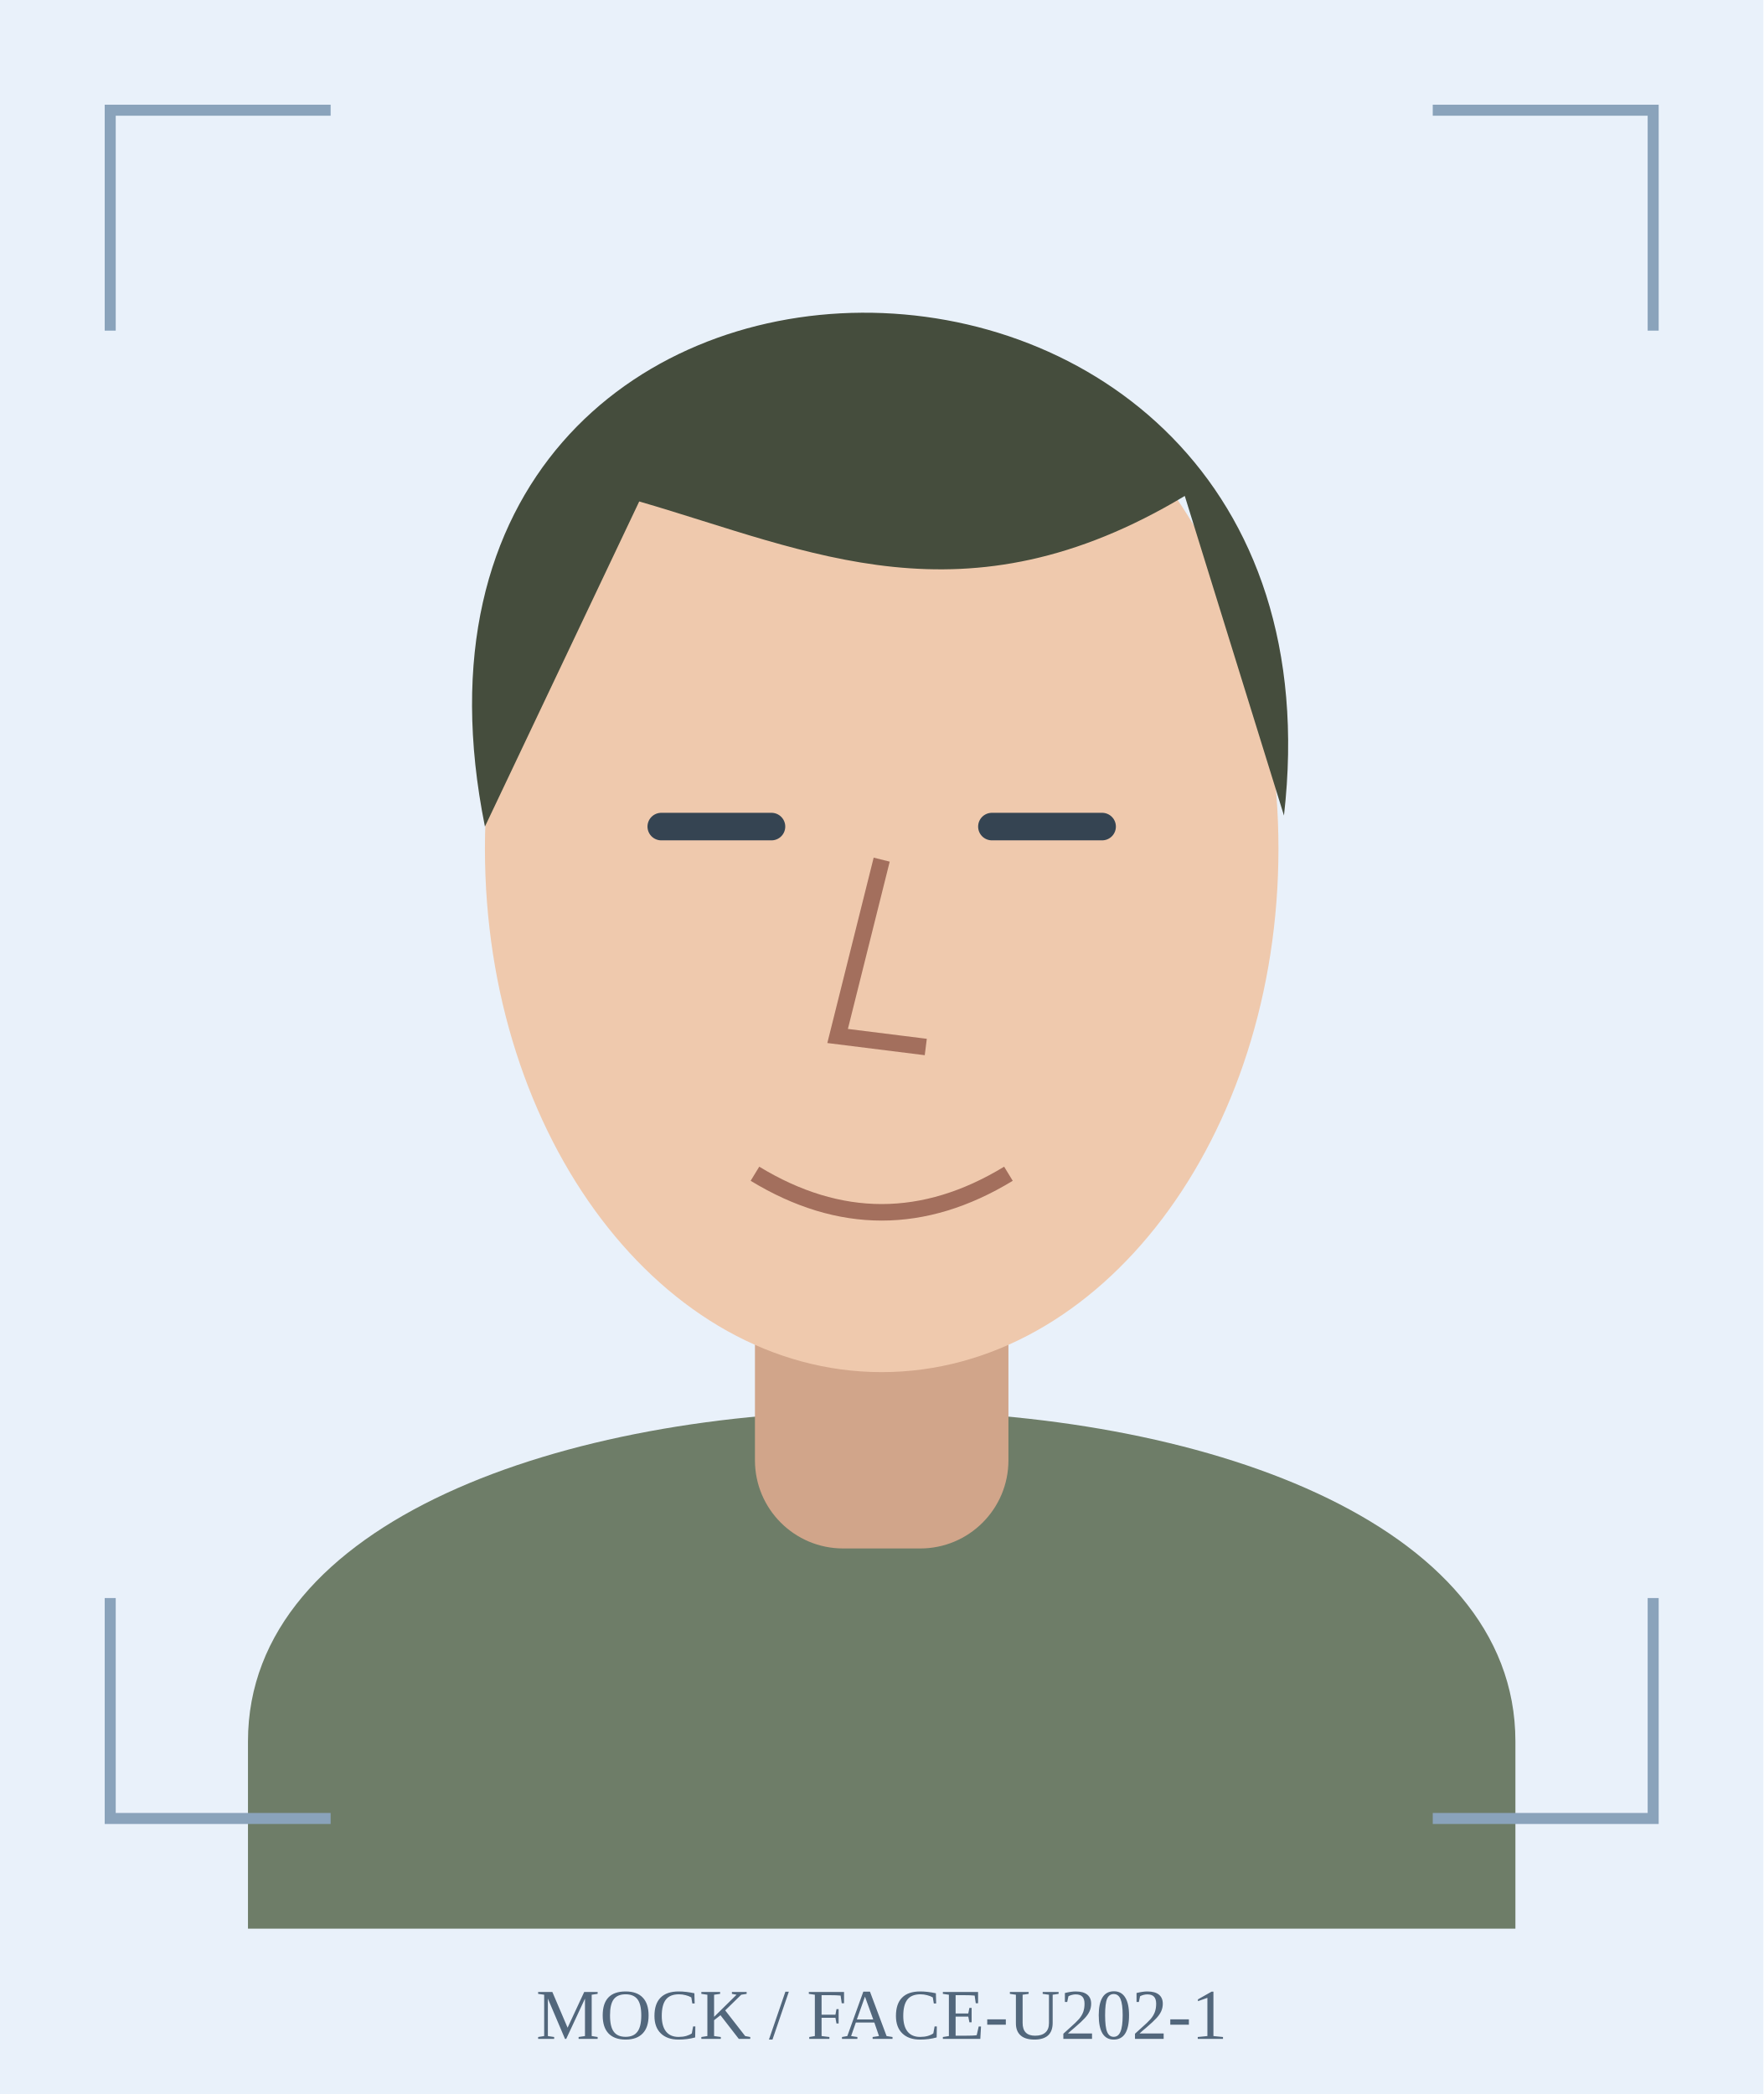
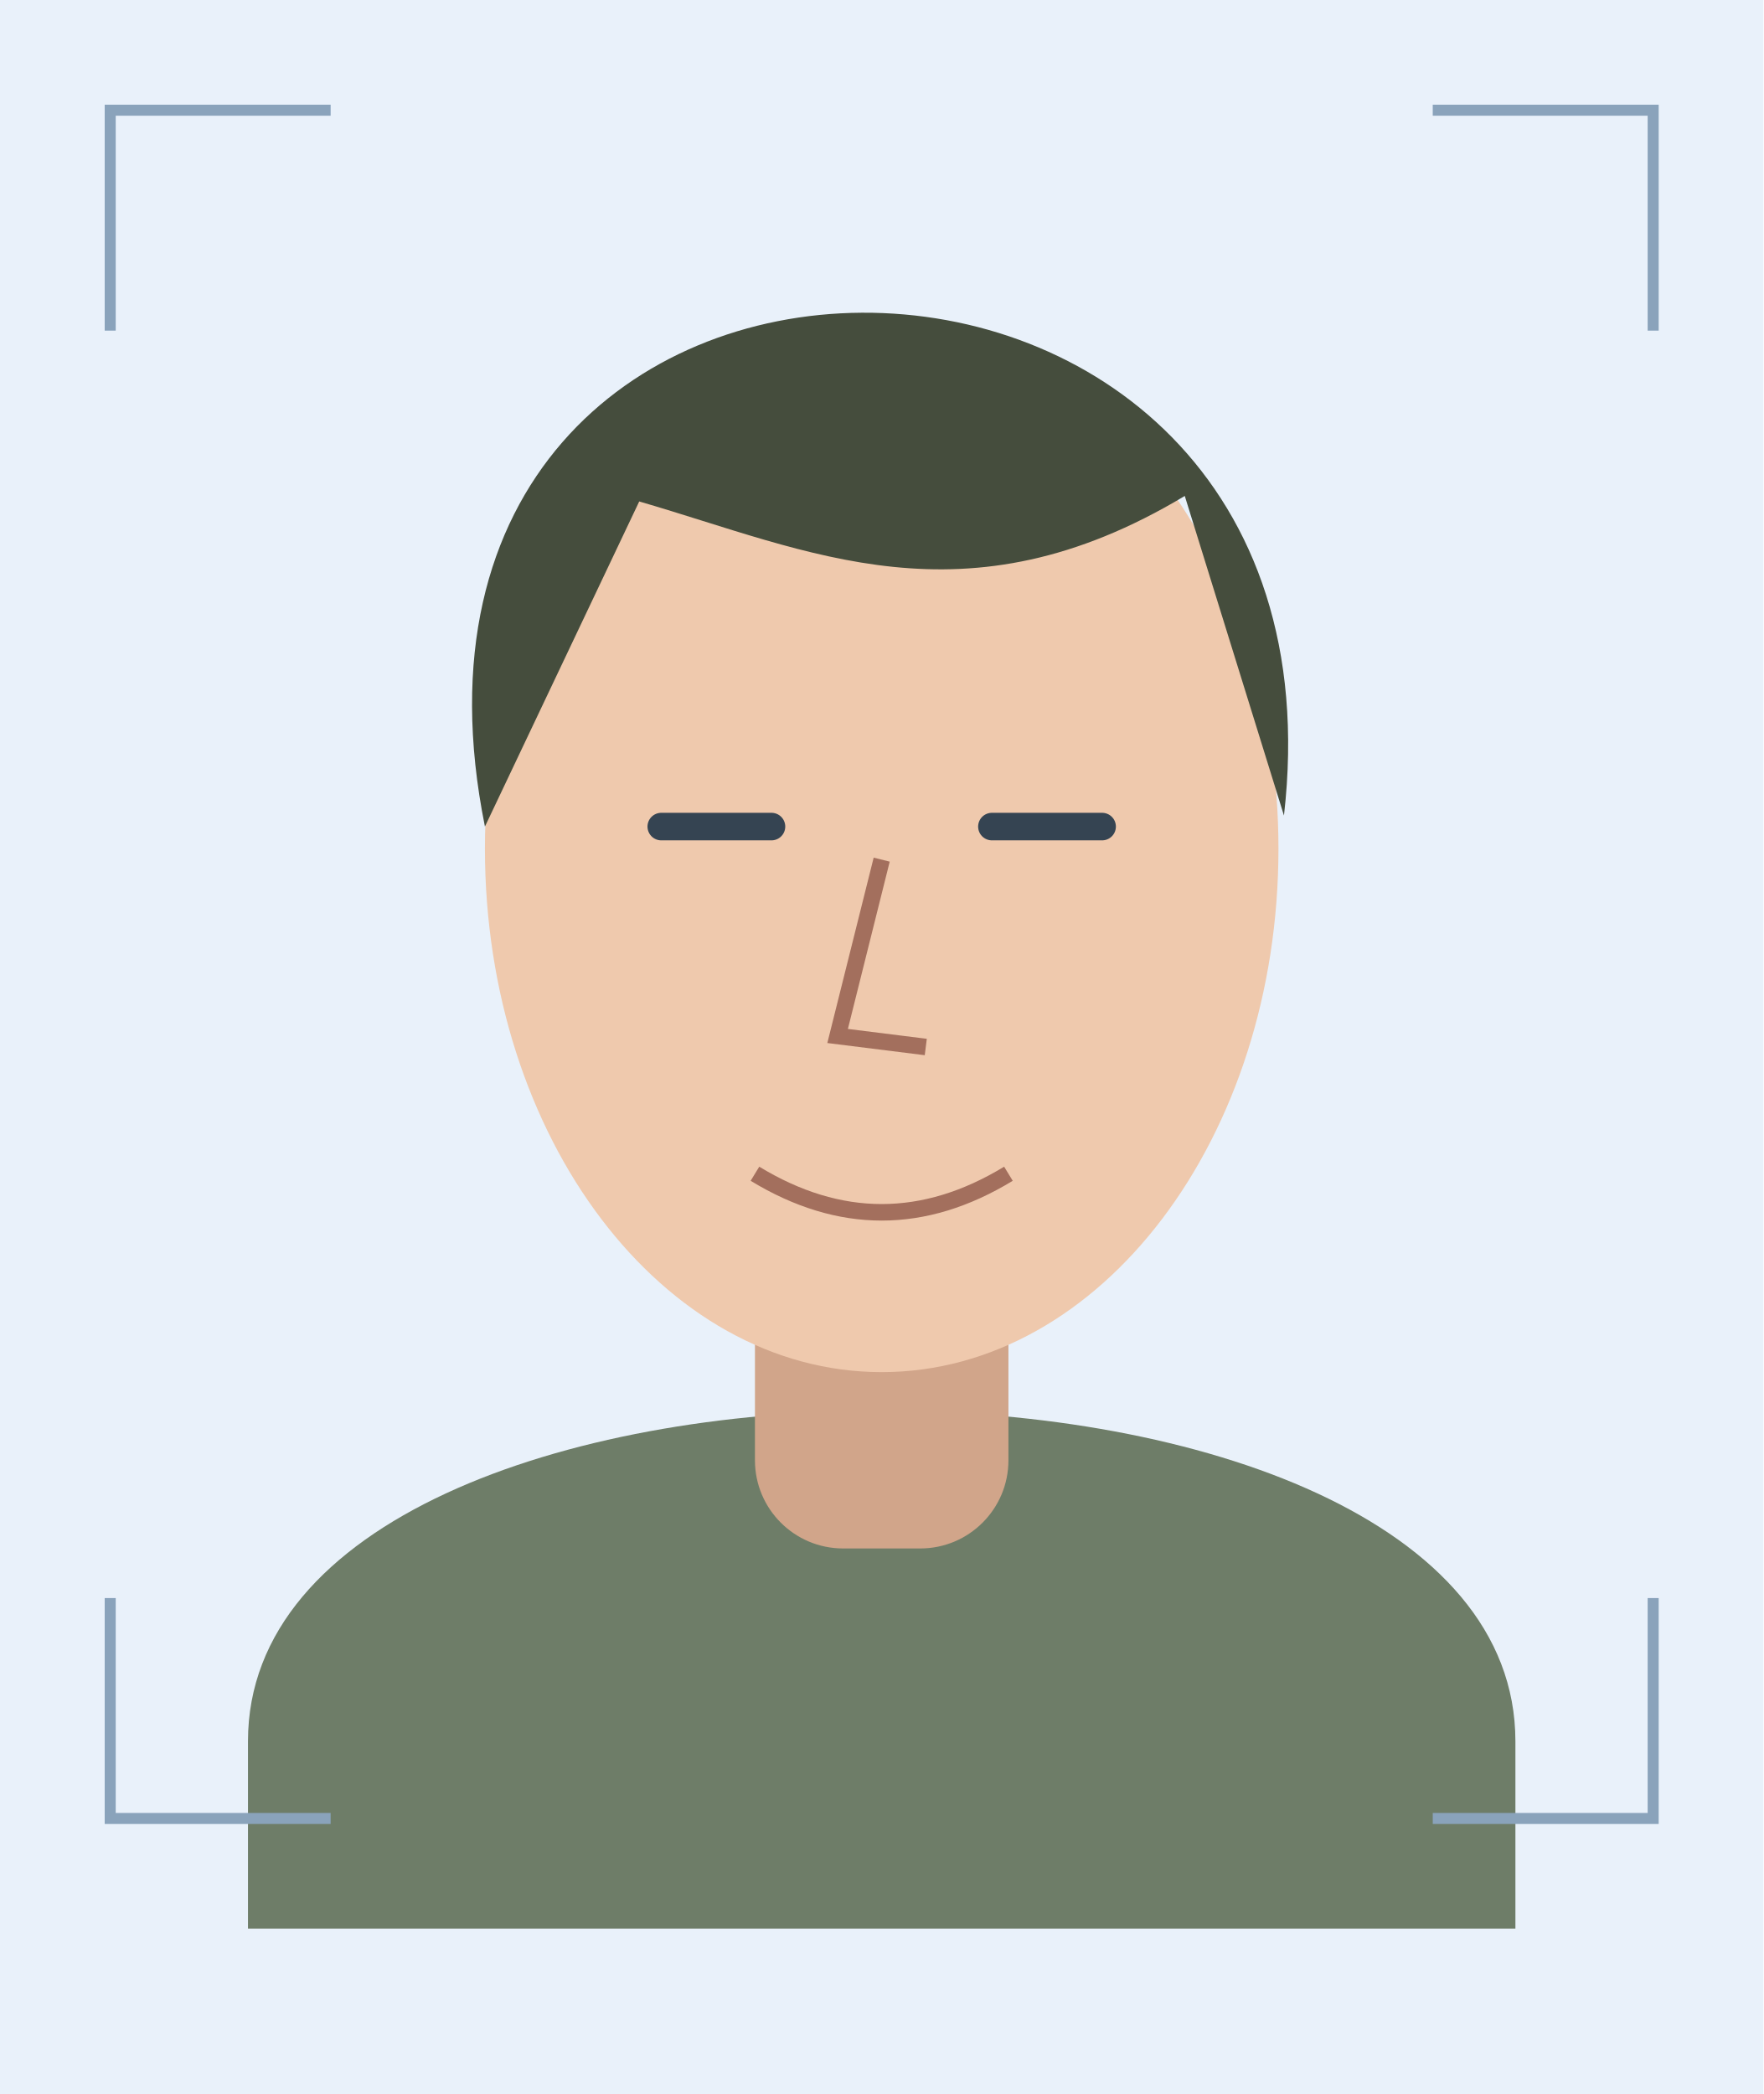
<svg xmlns="http://www.w3.org/2000/svg" width="320" height="380" viewBox="0 0 320 380">
  <rect width="320" height="380" fill="#e9f1fa" />
  <path d="M45 350v-34c0-80 230-80 230 0v34" fill="#6e7d68" />
  <rect x="137" y="224" width="46" height="57" rx="16" fill="#d1a58a" />
  <ellipse cx="160" cy="154" rx="72" ry="95" fill="#efc9ad" />
  <path d="M88 150C63 26 247 26 233 148l-18-58c-40 24-68 10-99 1Z" fill="#454d3d" />
  <path d="M120 150h20m40 0h20" stroke="#354452" stroke-width="5" stroke-linecap="round" />
  <path d="m160 156-8 32 16 2m-31 23q23 14 46 0" fill="none" stroke="#a36f5d" stroke-width="3" />
  <path d="M20 60V20h40m200 0h40v40M20 290v40h40m200 0h40v-40" fill="none" stroke="#8aa3bb" stroke-width="2" />
-   <text x="160" y="370" font-size="13" text-anchor="middle" fill="#52677c">MOCK / FACE-U202-1</text>
</svg>
